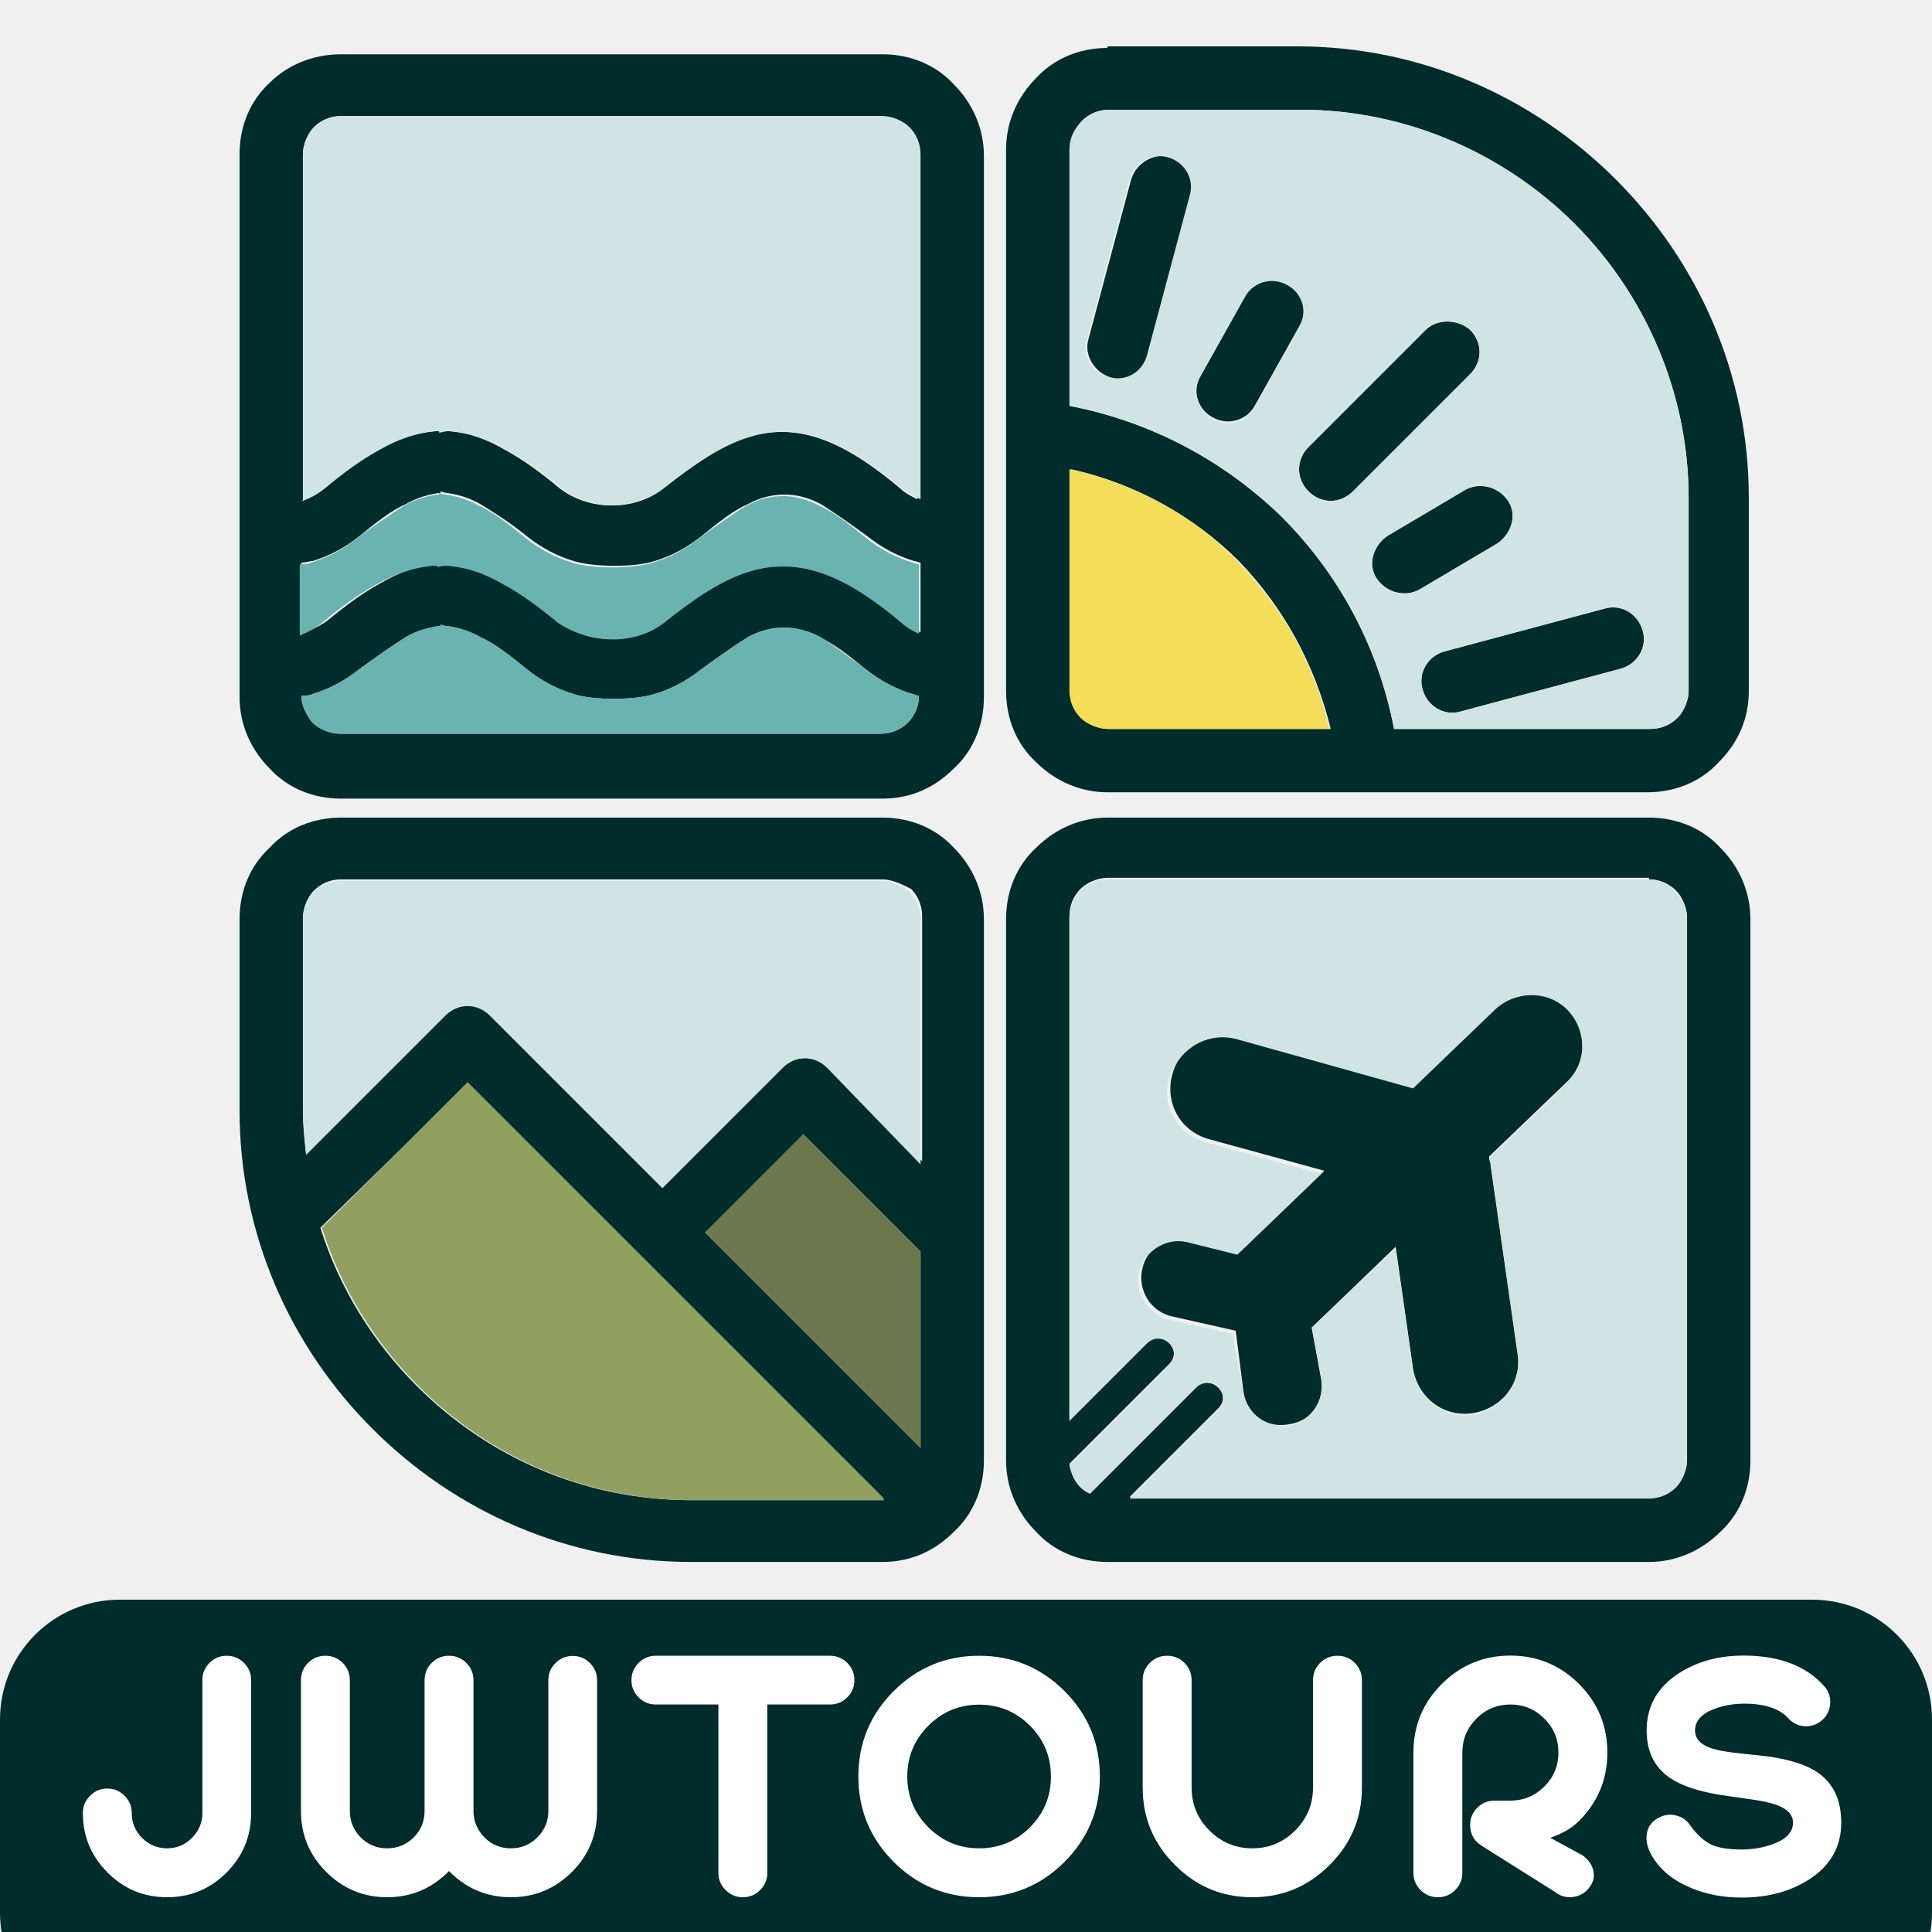
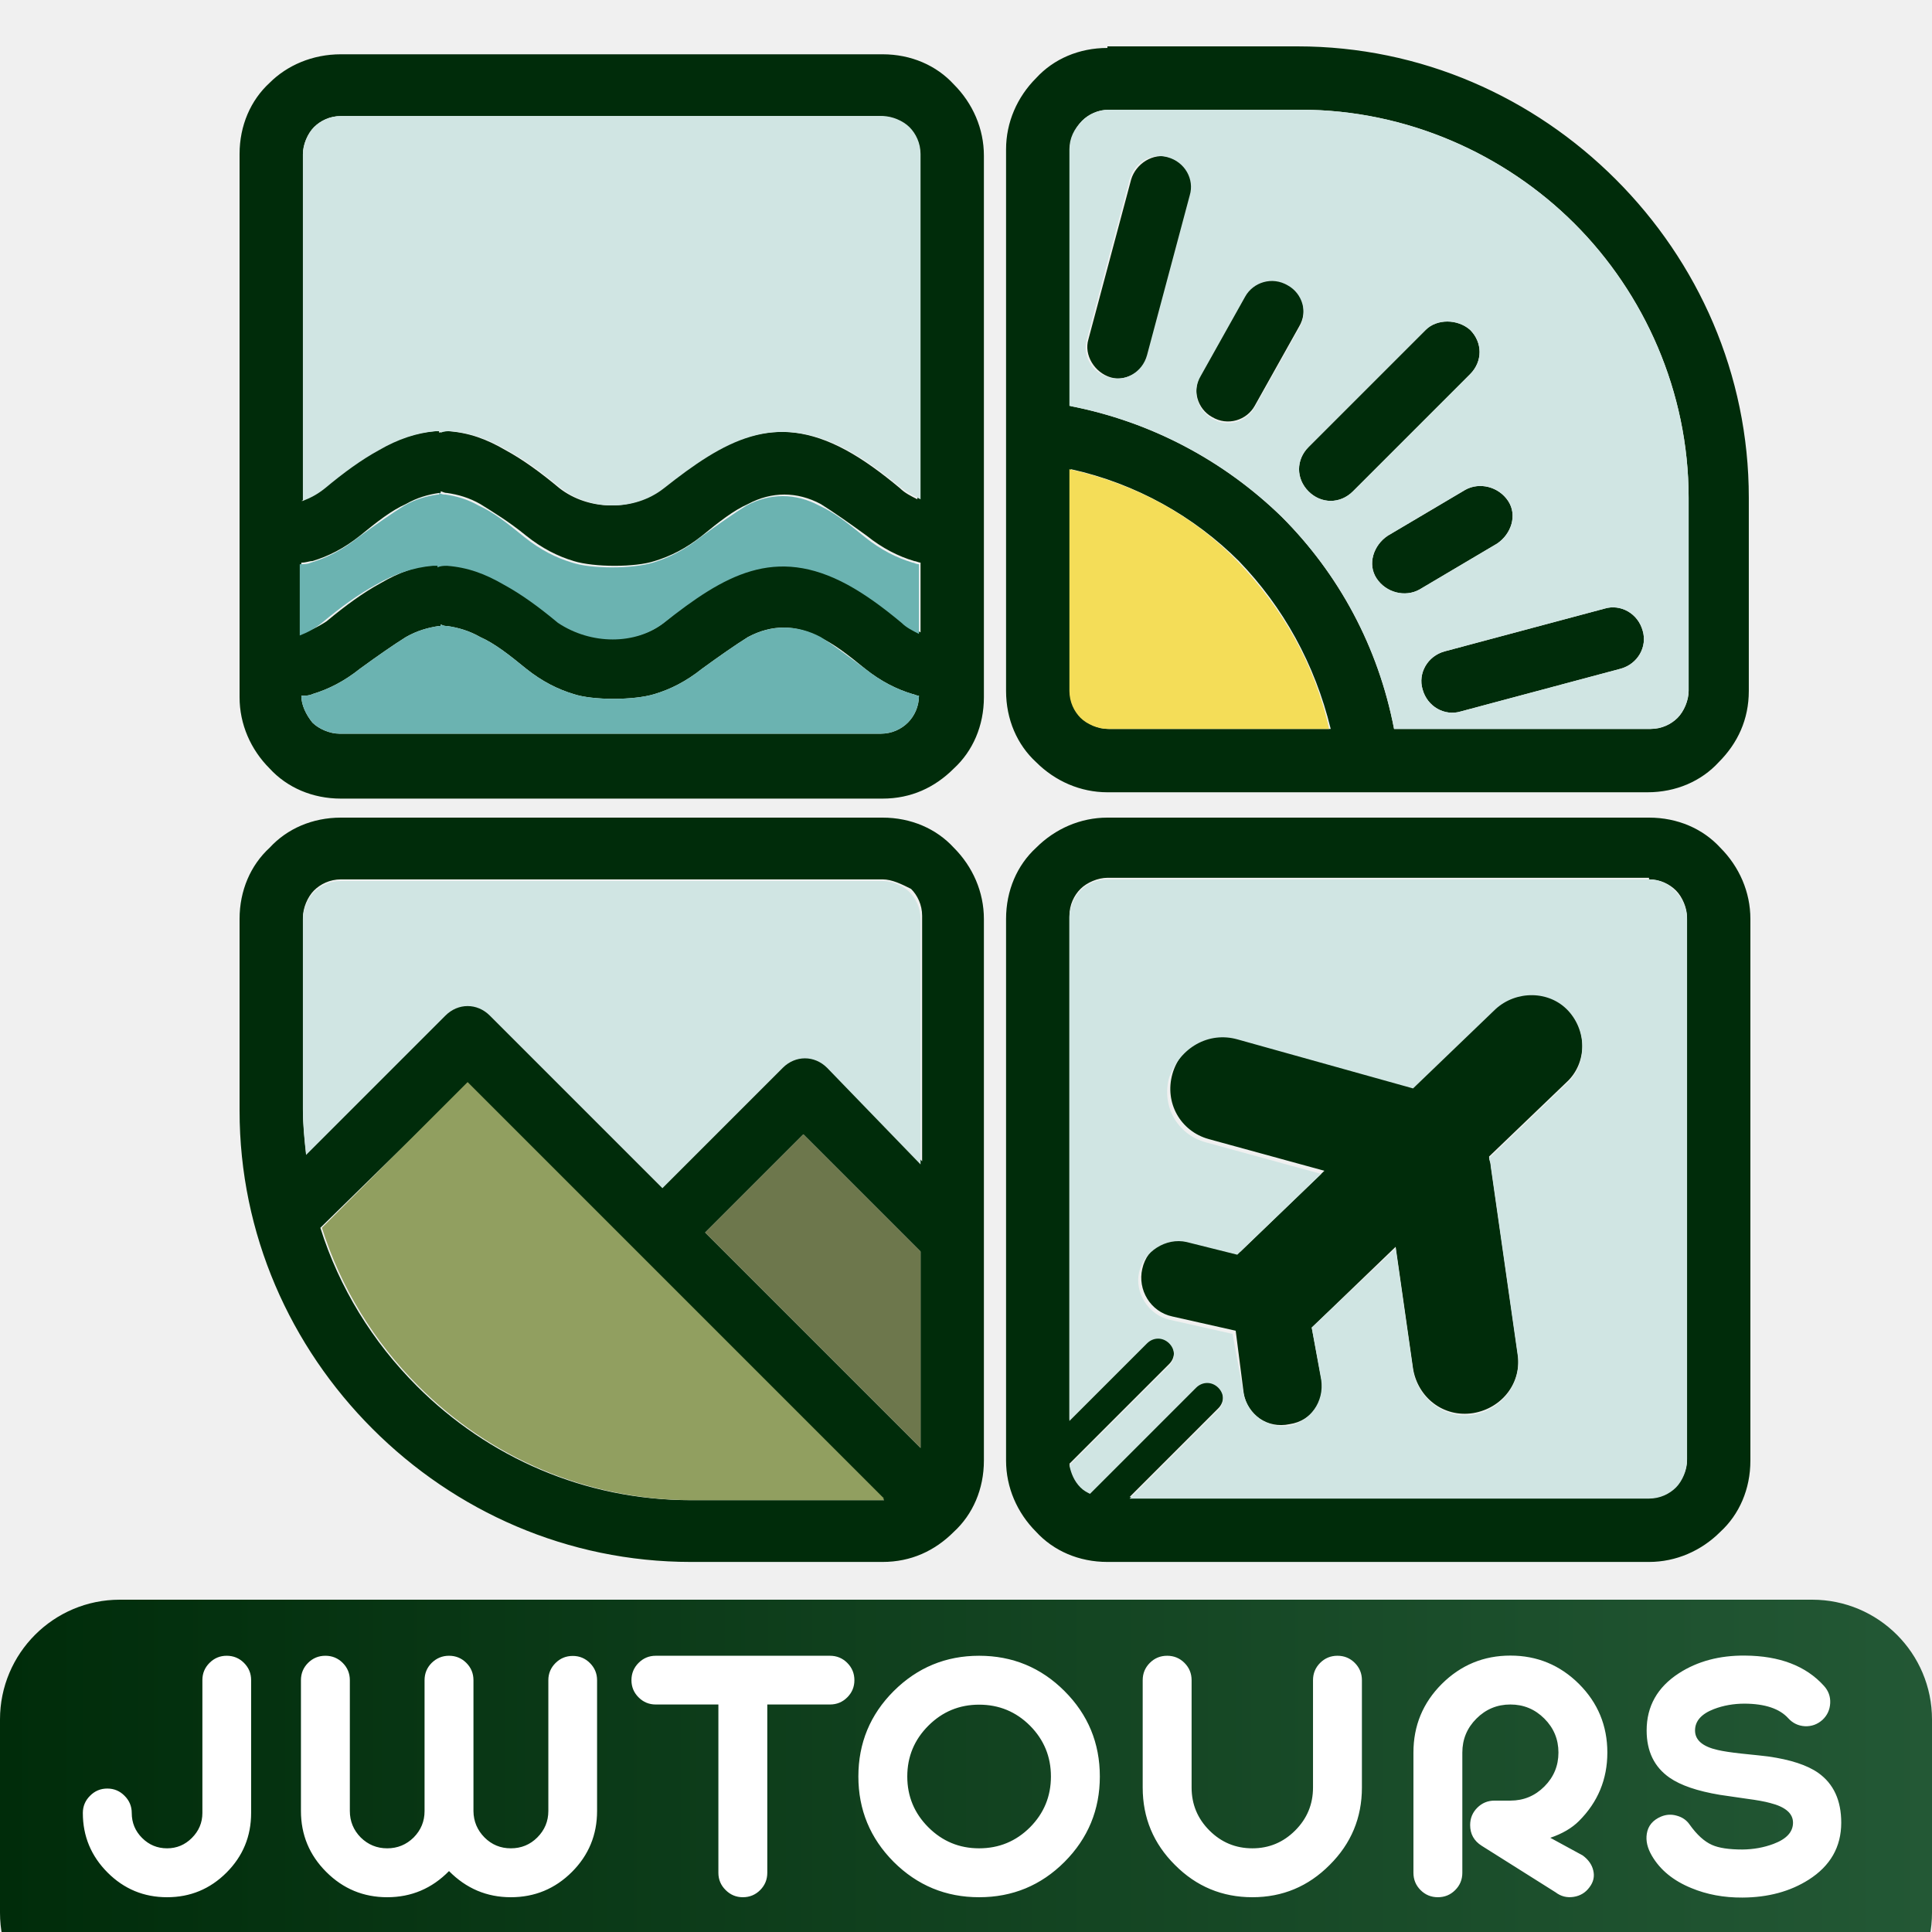
<svg xmlns="http://www.w3.org/2000/svg" width="500" height="500" viewBox="0 0 500 500" fill="none">
-   <g clip-path="url(#clip0_4_188)">
-     <rect y="414" width="500" height="112" rx="31" fill="#002C2C" />
+   <g clip-path="url(#clip0_19_21)">
+     <rect y="414" width="500" height="112" rx="31" fill="url(#paint0_linear_19_21)" />
    <path d="M21.439 469.203C21.439 467.475 22.055 465.995 23.285 464.765C24.516 463.505 26.01 462.875 27.768 462.875C29.525 462.875 31.02 463.505 32.25 464.765C33.48 465.995 34.096 467.475 34.096 469.203C34.096 471.723 34.989 473.876 36.776 475.663C38.563 477.45 40.717 478.344 43.236 478.344C45.727 478.344 47.865 477.45 49.652 475.663C51.469 473.847 52.377 471.693 52.377 469.203V434.794C52.377 433.065 52.992 431.586 54.223 430.355C55.453 429.125 56.933 428.51 58.661 428.51C60.419 428.51 61.913 429.125 63.144 430.355C64.374 431.586 64.989 433.065 64.989 434.794V469.203C64.989 475.238 62.865 480.38 58.617 484.628C54.369 488.876 49.242 491 43.236 491C37.23 491 32.103 488.876 27.855 484.628C23.578 480.351 21.439 475.209 21.439 469.203ZM90.539 468.676C90.539 471.342 91.477 473.627 93.352 475.531C95.256 477.406 97.541 478.344 100.207 478.344C102.873 478.344 105.158 477.406 107.062 475.531C108.938 473.627 109.875 471.356 109.875 468.72V434.838C109.875 433.08 110.49 431.586 111.721 430.355C112.98 429.125 114.475 428.51 116.203 428.51C117.961 428.51 119.455 429.125 120.686 430.355C121.916 431.586 122.531 433.08 122.531 434.838V468.72C122.561 471.356 123.513 473.627 125.388 475.531C127.263 477.406 129.533 478.344 132.199 478.344C134.895 478.344 137.18 477.406 139.055 475.531C140.959 473.627 141.911 471.342 141.911 468.676V434.838C141.911 433.109 142.526 431.63 143.757 430.399C144.987 429.169 146.481 428.554 148.239 428.554C149.968 428.554 151.447 429.169 152.678 430.399C153.908 431.63 154.523 433.109 154.523 434.838V468.676C154.523 474.857 152.355 480.116 148.02 484.452C143.654 488.817 138.381 491 132.199 491C125.988 491 120.656 488.744 116.203 484.232C111.779 488.744 106.447 491 100.207 491C94.055 491 88.796 488.817 84.431 484.452C80.065 480.087 77.883 474.828 77.883 468.676V434.838C77.883 433.08 78.498 431.586 79.728 430.355C80.959 429.125 82.453 428.51 84.211 428.51C85.969 428.51 87.463 429.125 88.693 430.355C89.924 431.586 90.539 433.08 90.539 434.838V468.676ZM214.79 428.51C216.548 428.51 218.042 429.125 219.272 430.355C220.503 431.586 221.118 433.08 221.118 434.838C221.118 436.566 220.503 438.046 219.272 439.276C218.042 440.507 216.548 441.122 214.79 441.122H198.574V484.672C198.574 486.43 197.959 487.924 196.729 489.154C195.498 490.385 194.004 491 192.246 491C190.518 491 189.038 490.385 187.808 489.154C186.548 487.924 185.918 486.43 185.918 484.672V441.122H169.702C167.974 441.122 166.494 440.507 165.264 439.276C164.033 438.046 163.418 436.566 163.418 434.838C163.418 433.08 164.033 431.586 165.264 430.355C166.494 429.125 167.974 428.51 169.702 428.51H214.79ZM253.392 428.51C262.034 428.51 269.402 431.557 275.496 437.65C281.59 443.744 284.637 451.112 284.637 459.755C284.637 468.368 281.59 475.736 275.496 481.859C269.402 487.953 262.034 491 253.392 491C244.778 491 237.41 487.953 231.287 481.859C225.193 475.736 222.146 468.368 222.146 459.755C222.146 451.112 225.193 443.744 231.287 437.65C237.41 431.557 244.778 428.51 253.392 428.51ZM266.575 446.615C262.942 442.982 258.548 441.166 253.392 441.166C248.265 441.166 243.885 442.982 240.252 446.615C236.619 450.248 234.803 454.628 234.803 459.755C234.803 464.882 236.619 469.262 240.252 472.895C243.885 476.527 248.265 478.344 253.392 478.344C258.548 478.344 262.942 476.527 266.575 472.895C270.179 469.262 271.98 464.882 271.98 459.755C271.98 454.628 270.179 450.248 266.575 446.615ZM295.729 434.838C295.729 433.08 296.344 431.586 297.574 430.355C298.805 429.125 300.299 428.51 302.057 428.51C303.814 428.51 305.309 429.125 306.539 430.355C307.77 431.586 308.385 433.08 308.385 434.838V462.611C308.385 466.947 309.923 470.653 312.999 473.729C316.075 476.806 319.781 478.344 324.117 478.344C328.424 478.344 332.115 476.806 335.191 473.729C338.268 470.653 339.806 466.947 339.806 462.611V434.838C339.806 433.08 340.421 431.586 341.651 430.355C342.882 429.125 344.376 428.51 346.134 428.51C347.892 428.51 349.386 429.125 350.616 430.355C351.847 431.586 352.462 433.08 352.462 434.838V462.611C352.462 470.434 349.679 477.113 344.112 482.65C338.575 488.217 331.91 491 324.117 491C316.295 491 309.615 488.217 304.078 482.65C298.512 477.113 295.729 470.434 295.729 462.611V434.838ZM365.795 453.559C365.795 446.615 368.241 440.697 373.134 435.805C378.056 430.912 383.974 428.466 390.888 428.466C397.802 428.466 403.72 430.912 408.642 435.805C413.534 440.697 415.98 446.615 415.98 453.559C415.98 460.473 413.534 466.376 408.642 471.269C406.796 473.114 404.32 474.564 401.215 475.619L409.608 480.189C411.073 481.273 411.981 482.562 412.333 484.057C412.714 485.609 412.392 487.06 411.366 488.407C410.341 489.813 408.964 490.648 407.235 490.912C405.507 491.176 403.954 490.78 402.577 489.726L383.461 477.685C381.469 476.425 380.473 474.638 380.473 472.323C380.473 470.565 381.088 469.071 382.318 467.841C383.549 466.61 385.043 465.995 386.801 465.995H390.888C394.315 465.995 397.245 464.779 399.677 462.348C402.108 459.916 403.324 456.986 403.324 453.559C403.324 450.131 402.108 447.201 399.677 444.77C397.245 442.338 394.315 441.122 390.888 441.122C387.46 441.122 384.53 442.338 382.099 444.77C379.667 447.201 378.451 450.131 378.451 453.559V484.672C378.451 486.43 377.836 487.924 376.605 489.154C375.375 490.385 373.881 491 372.123 491C370.365 491 368.871 490.385 367.641 489.154C366.41 487.924 365.795 486.43 365.795 484.672V453.559ZM472.028 436.288C473.2 437.577 473.742 439.071 473.654 440.771C473.566 442.499 472.893 443.949 471.633 445.121C470.344 446.264 468.85 446.806 467.15 446.747C465.422 446.659 463.972 445.971 462.8 444.682C460.544 442.191 456.779 440.932 451.506 440.902C448.664 440.902 446.013 441.371 443.552 442.309C440.3 443.568 438.674 445.414 438.674 447.846C438.674 450.336 440.637 452.021 444.562 452.899C445.939 453.222 447.961 453.529 450.627 453.822C454.377 454.203 456.691 454.452 457.57 454.569C463.371 455.39 467.707 456.811 470.578 458.832C474.533 461.645 476.511 465.937 476.511 471.708C476.511 477.978 473.698 482.899 468.073 486.474C463.269 489.521 457.556 491.059 450.935 491.088C446.13 491.117 441.721 490.297 437.707 488.627C433.049 486.723 429.65 483.939 427.512 480.277C426.34 478.285 425.9 476.381 426.193 474.564C426.516 472.514 427.746 471.034 429.885 470.126C431.232 469.569 432.595 469.496 433.972 469.906C435.378 470.287 436.477 471.049 437.268 472.191C439.143 474.828 441.076 476.586 443.068 477.465C444.826 478.256 447.448 478.651 450.935 478.651C453.806 478.622 456.486 478.139 458.977 477.201C462.346 475.941 464.03 474.11 464.03 471.708C464.03 469.306 462.053 467.606 458.098 466.61C456.721 466.229 454.699 465.863 452.033 465.512C448.107 464.955 445.793 464.618 445.09 464.501C439.289 463.534 434.953 462.055 432.082 460.062C428.127 457.309 426.149 453.236 426.149 447.846C426.149 441.576 428.933 436.64 434.499 433.036C439.304 429.931 445.002 428.407 451.594 428.466C460.559 428.524 467.37 431.132 472.028 436.288Z" fill="white" />
-     <path fill-rule="evenodd" clip-rule="evenodd" d="M379.226 126.759C382.915 124.71 387.833 125.939 390.292 129.628C392.752 133.317 391.112 138.235 387.423 140.694L367.341 152.58C363.652 154.629 358.734 153.399 356.275 149.711C353.816 146.022 355.455 141.104 359.144 138.645L379.226 126.759ZM321.847 360.375C322.667 366.113 327.995 369.802 333.733 368.572C339.471 367.753 343.159 362.425 341.93 356.687L339.471 343.571L361.193 322.669L365.701 354.228C366.931 361.605 373.488 366.933 381.276 365.703C388.653 364.474 393.981 357.916 392.752 350.129L385.784 301.356C385.784 300.537 385.374 300.127 385.374 299.307L405.457 280.044C410.785 275.126 410.785 266.519 405.867 261.191C400.949 255.863 392.342 255.863 387.014 260.781L365.701 281.274L320.208 268.568C312.83 266.519 305.453 270.617 303.404 277.995C301.354 285.372 305.453 292.749 312.83 294.799L342.749 302.996L321.027 323.898L307.912 320.62C302.584 319.39 296.846 322.669 295.616 328.407C294.387 333.735 297.666 339.473 303.404 340.702L319.798 344.391L321.847 360.375ZM193.563 164.875C190.284 166.925 186.186 169.794 181.677 173.072C177.579 176.351 173.48 178.4 169.382 179.63C164.053 181.269 153.397 181.269 148.479 179.63C144.381 178.4 140.282 176.351 136.183 173.072C131.675 169.384 127.986 166.515 124.298 164.875C121.429 163.236 118.56 162.416 115.691 162.006C115.281 162.006 114.871 162.006 114.051 161.596V162.006C114.051 162.006 114.051 162.006 113.642 162.006C110.773 162.416 107.904 163.236 105.035 164.875C101.756 166.925 97.657 169.794 93.149 173.072C89.05 176.351 84.952 178.4 80.853 179.63C80.034 180.04 79.214 180.04 77.984 180.04C77.984 182.499 79.214 184.958 80.853 187.007C82.493 188.647 85.362 189.876 87.821 189.876H227.991C230.86 189.876 233.319 188.647 234.958 187.007C236.597 185.368 237.827 182.909 237.827 180.04C237.007 180.04 236.597 179.63 236.188 179.63C232.089 178.4 227.991 176.351 223.892 173.072C219.384 169.384 215.695 166.515 212.006 164.875C205.858 161.596 199.711 161.596 193.563 164.875ZM77.984 164.056V145.612C79.214 145.612 80.034 145.202 80.853 145.202C84.952 143.973 89.05 141.923 93.149 138.645C97.657 134.956 101.346 132.087 105.035 130.448C107.904 128.808 110.773 127.988 113.642 127.579C113.642 127.579 113.641 127.579 114.051 127.579V127.169C114.461 127.169 114.871 127.579 115.691 127.579C118.56 127.988 121.429 128.808 124.298 130.448C127.577 132.497 131.675 134.956 136.183 138.645C140.282 141.923 144.381 143.973 148.479 145.202C153.807 146.842 164.463 146.842 169.382 145.202C173.48 143.973 177.579 141.923 181.677 138.645C186.186 134.956 189.874 132.087 193.563 130.448C199.711 127.169 206.268 127.169 212.416 130.448C215.695 132.497 219.794 135.366 224.302 138.645C228.4 141.923 232.499 143.973 236.597 145.202C237.007 145.202 237.827 145.612 238.237 145.612V163.646C236.597 162.826 234.958 162.006 233.729 160.777C228.81 156.678 224.302 153.399 219.794 150.94C200.53 140.284 187.825 148.071 172.251 160.777C164.873 166.925 152.987 166.515 145.61 160.777C140.692 156.678 136.183 153.399 131.675 150.94C126.757 148.071 121.839 146.432 116.92 146.022C116.101 146.022 115.281 146.022 114.461 146.432V146.022C114.051 146.022 113.642 146.022 113.232 146.022C107.904 146.432 103.395 148.071 98.477 150.94C93.969 153.399 89.46 156.678 84.542 160.777C82.083 162.416 80.034 163.236 77.984 164.056ZM77.984 129.628C80.034 128.808 81.673 127.988 83.722 126.349C88.64 122.251 93.149 118.972 97.657 116.513C102.575 113.644 107.494 112.004 112.412 111.594C112.822 111.594 113.232 111.594 113.642 111.594V112.004C114.461 111.594 115.281 111.594 116.101 111.594C121.429 112.004 125.937 113.644 130.855 116.513C135.364 118.972 139.872 122.251 144.79 126.349C152.168 132.087 163.644 132.497 171.431 126.349C187.005 114.053 200.121 106.266 218.974 116.513C223.482 118.972 227.991 122.251 232.909 126.349C234.138 127.579 235.778 128.398 237.417 129.218V39.87C237.417 37.001 236.188 34.542 234.548 32.903C232.909 31.263 230.04 30.034 227.581 30.034H88.231C85.362 30.034 82.903 31.263 81.263 32.903C79.624 34.542 78.394 37.411 78.394 39.87V129.628H77.984ZM286.6 211.599H426.769C434.147 211.599 440.704 214.468 445.213 219.386C450.131 224.304 453 230.862 453 237.829V377.999C453 385.376 450.131 391.934 445.213 396.442C440.295 401.361 433.737 404.23 426.769 404.23H286.6C279.222 404.23 272.665 401.361 268.156 396.442C263.238 391.524 260.369 384.966 260.369 377.999V237.829C260.369 230.452 263.238 223.894 268.156 219.386C273.074 214.468 279.632 211.599 286.6 211.599ZM426.769 227.583C429.638 227.583 432.097 228.812 433.737 230.452C435.376 232.091 436.606 234.96 436.606 237.419V377.589C436.606 380.458 435.376 382.917 433.737 384.557C432.097 386.196 429.229 387.426 426.769 387.426H292.338L315.289 364.474C316.929 362.834 316.929 360.375 315.289 358.736C313.65 357.096 311.191 357.096 309.551 358.736L282.091 386.196C281.271 385.786 280.452 384.966 279.632 384.557C277.993 382.917 277.173 380.868 276.763 378.819L302.584 352.998C304.223 351.359 304.223 348.899 302.584 347.26C300.944 345.621 298.485 345.621 296.846 347.26L276.763 367.343V237.009C276.763 234.14 277.993 231.681 279.632 230.042C281.271 228.403 284.14 227.173 286.6 227.173H426.769V227.583ZM88.231 211.599H228.4C235.778 211.599 242.335 214.468 246.844 219.386C251.762 224.304 254.631 230.862 254.631 237.829V377.999C254.631 385.376 251.762 391.934 246.844 396.442C241.926 401.361 235.778 404.23 228.4 404.23H178.808C146.84 404.23 117.74 391.114 96.428 369.802C75.115 348.49 62 319.39 62 287.421V237.829C62 230.452 64.869 223.894 69.787 219.386C74.296 214.468 80.853 211.599 88.231 211.599ZM228.4 227.583H88.231C85.362 227.583 82.903 228.812 81.263 230.452C79.624 232.091 78.394 234.96 78.394 237.419V287.012C78.394 290.7 78.804 294.799 79.214 298.487L115.281 262.42C118.56 259.142 123.478 259.142 126.757 262.42L171.431 307.094L202.58 275.945C205.858 272.667 210.777 272.667 214.056 275.945L238.647 300.537V237.009C238.647 234.14 237.417 231.681 235.778 230.042C233.319 228.812 230.86 227.583 228.4 227.583ZM82.903 317.751C87.821 333.325 96.428 347.26 107.904 358.736C126.347 377.179 151.348 388.245 178.808 388.245H228.4H228.81L165.693 325.128L121.019 280.454L82.903 317.751ZM276.763 105.037C298.075 109.135 316.929 119.382 331.683 133.726C346.438 148.481 356.684 167.334 360.783 188.647H427.179C430.048 188.647 432.507 187.417 434.147 185.778C435.786 184.138 437.016 181.269 437.016 178.81V128.808C437.016 101.348 425.54 75.937 407.506 57.904C389.473 39.87 364.062 28.394 336.602 28.394H287.009C284.14 28.394 281.681 29.624 280.042 31.263C278.403 32.903 277.173 35.772 277.173 38.231V105.037H276.763ZM344.389 188.647H287.009C284.14 188.647 281.681 187.417 280.042 185.778C278.403 184.138 277.173 181.269 277.173 178.81V121.431C293.977 125.12 309.141 133.726 320.617 145.202C332.093 157.088 340.29 171.843 344.389 188.647ZM286.6 12.41C279.222 12.41 272.665 15.279 268.156 20.197C263.238 25.115 260.369 31.673 260.369 38.641V112.004V178.81C260.369 186.188 263.238 192.745 268.156 197.254C273.074 202.172 279.632 205.041 286.6 205.041H353.406H426.36C433.737 205.041 440.295 202.172 444.803 197.254C449.721 192.335 452.59 186.188 452.59 178.81V128.808C452.59 96.84 439.475 67.74 418.162 46.428C396.85 25.115 367.751 12 335.782 12H286.6V12.41ZM88.231 14.049H228.4C235.778 14.049 242.335 16.918 246.844 21.837C251.762 26.755 254.631 33.312 254.631 40.28V180.45C254.631 187.827 251.762 194.385 246.844 198.893C241.926 203.811 235.778 206.68 228.4 206.68H88.231C80.853 206.68 74.296 203.811 69.787 198.893C64.869 193.975 62 187.417 62 180.45V39.87C62 32.493 64.869 25.935 69.787 21.427C74.296 16.918 80.853 14.049 88.231 14.049ZM238.237 374.72V323.898L207.908 293.569L182.497 318.98L238.237 374.72ZM415.294 157.498C419.392 156.268 423.9 158.727 425.13 163.236C426.36 167.334 423.9 171.843 419.392 173.072L377.997 184.138C373.898 185.368 369.39 182.909 368.16 178.4C366.931 174.302 369.39 169.794 373.898 168.564L415.294 157.498ZM368.98 85.364L338.651 115.693C335.372 118.972 335.372 123.89 338.651 127.169C341.93 130.448 346.848 130.448 350.127 127.169L380.456 96.84C383.735 93.561 383.735 88.643 380.456 85.364C377.177 82.495 371.849 82.495 368.98 85.364ZM292.747 46.428C293.977 42.329 298.485 39.46 302.584 40.69C306.682 41.919 309.551 46.428 308.322 50.526L297.256 91.921C296.026 96.02 291.518 98.889 287.419 97.659C283.321 96.43 280.452 91.921 281.681 87.823L292.747 46.428ZM324.716 105.037C322.667 108.725 317.748 110.365 313.65 107.906C309.961 105.856 308.322 100.938 310.781 96.84L322.257 76.347C324.306 72.658 329.224 71.019 333.323 73.478C337.012 75.527 338.651 80.445 336.192 84.544L324.716 105.037Z" fill="#002C2C" />
-     <path fill-rule="evenodd" clip-rule="evenodd" d="M238.237 129.218V39.87C238.237 37.001 237.007 34.542 235.368 32.902C233.728 31.263 230.859 30.033 228.4 30.033H88.231C85.362 30.033 82.902 31.263 81.263 32.902C79.624 34.542 78.394 37.411 78.394 39.87V129.628C80.443 128.808 82.083 127.988 84.132 126.349C89.05 122.25 93.559 118.972 98.067 116.512C102.985 113.644 107.903 112.004 112.822 111.594C113.232 111.594 113.641 111.594 114.051 111.594V112.004C114.871 111.594 115.691 111.594 116.51 111.594C121.838 112.004 126.347 113.644 131.265 116.512C135.773 118.972 140.282 122.25 145.2 126.349C152.577 132.087 164.053 132.497 171.841 126.349C187.415 114.053 200.53 106.266 219.384 116.512C223.892 118.972 228.4 122.25 233.319 126.349C234.958 127.579 236.597 128.398 238.237 129.218Z" fill="#D0E5E3" />
-     <path fill-rule="evenodd" clip-rule="evenodd" d="M322.257 76.757C324.306 73.068 329.224 71.428 333.323 73.888C337.011 75.937 338.651 80.855 336.192 84.954L324.716 105.446C322.666 109.135 317.748 110.774 313.65 108.315C309.961 106.266 308.322 101.348 310.781 97.249L322.257 76.757ZM307.912 50.526C309.141 46.428 306.682 41.919 302.174 40.69C298.075 39.46 293.567 41.919 292.337 46.428L281.271 87.823C280.042 91.921 282.501 96.43 287.009 97.659C291.108 98.889 295.616 96.43 296.846 91.921L307.912 50.526ZM276.763 38.64V105.036C298.075 109.135 316.929 119.381 331.683 133.726C346.438 148.481 356.684 167.334 360.783 188.647H427.179C430.048 188.647 432.507 187.417 434.147 185.778C435.786 184.138 437.016 181.269 437.016 178.81V128.808C437.016 101.348 425.54 75.937 407.506 57.903C389.473 39.87 364.062 28.394 336.602 28.394H287.009C284.14 28.394 281.681 29.623 280.042 31.263C277.993 33.312 276.763 35.771 276.763 38.64ZM368.98 85.364L338.651 115.693C335.372 118.972 335.372 123.89 338.651 127.169C341.93 130.447 346.848 130.447 350.127 127.169L380.456 96.839C383.735 93.561 383.735 88.642 380.456 85.364C377.177 82.495 371.849 82.495 368.98 85.364ZM379.226 126.759C382.915 124.709 387.833 125.939 390.292 129.628C392.751 133.316 391.112 138.235 387.423 140.694L367.341 152.579C363.652 154.629 358.734 153.399 356.275 149.71C353.815 146.022 355.455 141.104 359.143 138.644L379.226 126.759ZM415.293 157.498C419.392 156.268 423.9 158.727 425.13 163.236C426.359 167.334 423.9 171.843 419.392 173.072L377.997 184.138C373.898 185.368 369.39 182.909 368.16 178.4C366.931 174.302 369.39 169.793 373.898 168.564L415.293 157.498Z" fill="#D0E5E3" />
+     <path fill-rule="evenodd" clip-rule="evenodd" d="M379.226 126.759C382.915 124.71 387.833 125.939 390.292 129.628C392.752 133.317 391.112 138.235 387.423 140.694L367.341 152.58C363.652 154.629 358.734 153.399 356.275 149.711C353.816 146.022 355.455 141.104 359.144 138.645L379.226 126.759ZM321.847 360.375C322.667 366.113 327.995 369.802 333.733 368.572C339.471 367.753 343.159 362.425 341.93 356.687L339.471 343.571L361.193 322.669L365.701 354.228C366.931 361.605 373.488 366.933 381.276 365.703C388.653 364.474 393.981 357.916 392.752 350.129L385.784 301.356C385.784 300.537 385.374 300.127 385.374 299.307L405.457 280.044C410.785 275.126 410.785 266.519 405.867 261.191C400.949 255.863 392.342 255.863 387.014 260.781L365.701 281.274L320.208 268.568C312.83 266.519 305.453 270.617 303.404 277.995C301.354 285.372 305.453 292.749 312.83 294.799L342.749 302.996L321.027 323.898L307.912 320.619C302.584 319.39 296.846 322.669 295.616 328.407C294.387 333.735 297.666 339.473 303.404 340.702L319.798 344.391L321.847 360.375ZM193.563 164.875C190.284 166.925 186.186 169.794 181.677 173.072C177.579 176.351 173.48 178.4 169.382 179.63C164.053 181.269 153.397 181.269 148.479 179.63C144.381 178.4 140.282 176.351 136.183 173.072C131.675 169.384 127.986 166.515 124.298 164.875C121.429 163.236 118.56 162.416 115.691 162.006C115.281 162.006 114.871 162.006 114.051 161.596V162.006C114.051 162.006 114.051 162.006 113.642 162.006C110.773 162.416 107.904 163.236 105.035 164.875C101.756 166.925 97.657 169.794 93.149 173.072C89.05 176.351 84.952 178.4 80.853 179.63C80.034 180.04 79.214 180.04 77.984 180.04C77.984 182.499 79.214 184.958 80.853 187.007C82.493 188.647 85.362 189.876 87.821 189.876H227.991C230.86 189.876 233.319 188.647 234.958 187.007C236.597 185.368 237.827 182.909 237.827 180.04C237.007 180.04 236.597 179.63 236.188 179.63C232.089 178.4 227.991 176.351 223.892 173.072C219.384 169.384 215.695 166.515 212.006 164.875C205.858 161.596 199.711 161.596 193.563 164.875ZM77.984 164.056V145.612C79.214 145.612 80.034 145.202 80.853 145.202C84.952 143.973 89.05 141.923 93.149 138.645C97.657 134.956 101.346 132.087 105.035 130.448C107.904 128.808 110.773 127.988 113.642 127.579C113.642 127.579 113.641 127.579 114.051 127.579V127.169C114.461 127.169 114.871 127.579 115.691 127.579C118.56 127.988 121.429 128.808 124.298 130.448C127.577 132.497 131.675 134.956 136.183 138.645C140.282 141.923 144.381 143.973 148.479 145.202C153.807 146.842 164.463 146.842 169.382 145.202C173.48 143.973 177.579 141.923 181.677 138.645C186.186 134.956 189.874 132.087 193.563 130.448C199.711 127.169 206.268 127.169 212.416 130.448C215.695 132.497 219.794 135.366 224.302 138.645C228.4 141.923 232.499 143.973 236.597 145.202C237.007 145.202 237.827 145.612 238.237 145.612V163.646C236.597 162.826 234.958 162.006 233.728 160.777C228.81 156.678 224.302 153.399 219.794 150.94C200.53 140.284 187.825 148.071 172.251 160.777C164.873 166.925 152.987 166.515 145.61 160.777C140.692 156.678 136.183 153.399 131.675 150.94C126.757 148.071 121.839 146.432 116.92 146.022C116.101 146.022 115.281 146.022 114.461 146.432V146.022C114.051 146.022 113.642 146.022 113.232 146.022C107.904 146.432 103.395 148.071 98.477 150.94C93.969 153.399 89.46 156.678 84.542 160.777C82.083 162.416 80.034 163.236 77.984 164.056ZM77.984 129.628C80.034 128.808 81.673 127.988 83.722 126.349C88.64 122.251 93.149 118.972 97.657 116.513C102.575 113.644 107.494 112.004 112.412 111.594C112.822 111.594 113.232 111.594 113.642 111.594V112.004C114.461 111.594 115.281 111.594 116.101 111.594C121.429 112.004 125.937 113.644 130.855 116.513C135.364 118.972 139.872 122.251 144.79 126.349C152.168 132.087 163.644 132.497 171.431 126.349C187.005 114.053 200.121 106.266 218.974 116.513C223.482 118.972 227.991 122.251 232.909 126.349C234.138 127.579 235.778 128.398 237.417 129.218V39.87C237.417 37.001 236.188 34.542 234.548 32.903C232.909 31.263 230.04 30.034 227.581 30.034H88.231C85.362 30.034 82.903 31.263 81.263 32.903C79.624 34.542 78.394 37.411 78.394 39.87V129.628H77.984ZM286.6 211.599H426.769C434.147 211.599 440.704 214.468 445.213 219.386C450.131 224.304 453 230.862 453 237.829V377.999C453 385.376 450.131 391.934 445.213 396.442C440.295 401.361 433.737 404.23 426.769 404.23H286.6C279.222 404.23 272.665 401.361 268.156 396.442C263.238 391.524 260.369 384.966 260.369 377.999V237.829C260.369 230.452 263.238 223.894 268.156 219.386C273.074 214.468 279.632 211.599 286.6 211.599ZM426.769 227.583C429.638 227.583 432.097 228.812 433.737 230.452C435.376 232.091 436.606 234.96 436.606 237.419V377.589C436.606 380.458 435.376 382.917 433.737 384.557C432.097 386.196 429.229 387.426 426.769 387.426H292.338L315.289 364.474C316.929 362.834 316.929 360.375 315.289 358.736C313.65 357.096 311.191 357.096 309.551 358.736L282.091 386.196C281.271 385.786 280.452 384.966 279.632 384.557C277.993 382.917 277.173 380.868 276.763 378.819L302.584 352.998C304.223 351.359 304.223 348.899 302.584 347.26C300.944 345.621 298.485 345.621 296.846 347.26L276.763 367.343V237.009C276.763 234.14 277.993 231.681 279.632 230.042C281.271 228.403 284.14 227.173 286.6 227.173H426.769V227.583ZM88.231 211.599H228.4C235.778 211.599 242.335 214.468 246.844 219.386C251.762 224.304 254.631 230.862 254.631 237.829V377.999C254.631 385.376 251.762 391.934 246.844 396.442C241.926 401.361 235.778 404.23 228.4 404.23H178.808C146.84 404.23 117.74 391.114 96.428 369.802C75.115 348.49 62 319.39 62 287.421V237.829C62 230.452 64.869 223.894 69.787 219.386C74.296 214.468 80.853 211.599 88.231 211.599ZM228.4 227.583H88.231C85.362 227.583 82.903 228.812 81.263 230.452C79.624 232.091 78.394 234.96 78.394 237.419V287.012C78.394 290.7 78.804 294.799 79.214 298.487L115.281 262.42C118.56 259.142 123.478 259.142 126.757 262.42L171.431 307.094L202.58 275.946C205.858 272.667 210.777 272.667 214.056 275.946L238.647 300.537V237.009C238.647 234.14 237.417 231.681 235.778 230.042C233.319 228.812 230.86 227.583 228.4 227.583ZM82.903 317.751C87.821 333.325 96.428 347.26 107.904 358.736C126.347 377.179 151.348 388.245 178.808 388.245H228.4H228.81L165.693 325.128L121.019 280.454L82.903 317.751ZM276.763 105.037C298.075 109.135 316.929 119.382 331.683 133.726C346.438 148.481 356.684 167.334 360.783 188.647H427.179C430.048 188.647 432.507 187.417 434.147 185.778C435.786 184.138 437.016 181.269 437.016 178.81V128.808C437.016 101.348 425.54 75.937 407.506 57.904C389.473 39.87 364.062 28.394 336.602 28.394H287.009C284.14 28.394 281.681 29.624 280.042 31.263C278.403 32.903 277.173 35.772 277.173 38.231V105.037H276.763ZM344.389 188.647H287.009C284.14 188.647 281.681 187.417 280.042 185.778C278.403 184.138 277.173 181.269 277.173 178.81V121.431C293.977 125.12 309.141 133.726 320.617 145.202C332.093 157.088 340.29 171.843 344.389 188.647ZM286.6 12.41C279.222 12.41 272.665 15.279 268.156 20.197C263.238 25.115 260.369 31.673 260.369 38.641V112.004V178.81C260.369 186.188 263.238 192.745 268.156 197.254C273.074 202.172 279.632 205.041 286.6 205.041H353.406H426.36C433.737 205.041 440.295 202.172 444.803 197.254C449.721 192.335 452.59 186.188 452.59 178.81V128.808C452.59 96.84 439.475 67.74 418.162 46.428C396.85 25.115 367.751 12 335.782 12H286.6V12.41ZM88.231 14.049H228.4C235.778 14.049 242.335 16.918 246.844 21.837C251.762 26.755 254.631 33.312 254.631 40.28V180.45C254.631 187.827 251.762 194.385 246.844 198.893C241.926 203.811 235.778 206.68 228.4 206.68H88.231C80.853 206.68 74.296 203.811 69.787 198.893C64.869 193.975 62 187.417 62 180.45V39.87C62 32.493 64.869 25.935 69.787 21.427C74.296 16.918 80.853 14.049 88.231 14.049ZM238.237 374.72V323.898L207.908 293.569L182.497 318.98L238.237 374.72ZM415.294 157.498C419.392 156.268 423.9 158.727 425.13 163.236C426.36 167.334 423.9 171.843 419.392 173.072L377.997 184.138C373.898 185.368 369.39 182.909 368.16 178.4C366.931 174.302 369.39 169.794 373.898 168.564L415.294 157.498ZM368.98 85.364L338.651 115.693C335.372 118.972 335.372 123.89 338.651 127.169C341.93 130.448 346.848 130.448 350.127 127.169L380.456 96.84C383.735 93.561 383.735 88.643 380.456 85.364C377.177 82.495 371.849 82.495 368.98 85.364ZM292.747 46.428C293.977 42.329 298.485 39.46 302.584 40.69C306.682 41.919 309.551 46.428 308.322 50.526L297.256 91.921C296.026 96.02 291.518 98.889 287.419 97.659C283.321 96.43 280.452 91.921 281.681 87.823L292.747 46.428ZM324.716 105.037C322.667 108.725 317.748 110.365 313.65 107.906C309.961 105.856 308.322 100.938 310.781 96.84L322.257 76.347C324.306 72.658 329.224 71.019 333.323 73.478C337.012 75.527 338.651 80.445 336.192 84.544L324.716 105.037Z" fill="#002C0A" />
+     <path fill-rule="evenodd" clip-rule="evenodd" d="M238.237 129.218V39.87C238.237 37.001 237.007 34.542 235.368 32.902C233.728 31.263 230.859 30.033 228.4 30.033H88.231C85.362 30.033 82.902 31.263 81.263 32.902C79.624 34.542 78.394 37.411 78.394 39.87V129.628C80.443 128.808 82.083 127.988 84.132 126.349C89.05 122.25 93.559 118.972 98.067 116.512C102.985 113.643 107.903 112.004 112.822 111.594C113.232 111.594 113.641 111.594 114.051 111.594V112.004C114.871 111.594 115.691 111.594 116.51 111.594C121.838 112.004 126.347 113.643 131.265 116.512C135.773 118.972 140.282 122.25 145.2 126.349C152.577 132.087 164.053 132.497 171.841 126.349C187.415 114.053 200.53 106.266 219.384 116.512C223.892 118.972 228.4 122.25 233.319 126.349C234.958 127.578 236.597 128.398 238.237 129.218Z" fill="#D0E5E3" />
+     <path fill-rule="evenodd" clip-rule="evenodd" d="M322.257 76.757C324.306 73.068 329.224 71.428 333.323 73.888C337.011 75.937 338.651 80.855 336.192 84.954L324.716 105.446C322.666 109.135 317.748 110.774 313.65 108.315C309.961 106.266 308.322 101.348 310.781 97.249L322.257 76.757ZM307.912 50.526C309.141 46.428 306.682 41.919 302.174 40.69C298.075 39.46 293.567 41.919 292.337 46.428L281.271 87.823C280.042 91.921 282.501 96.43 287.009 97.659C291.108 98.889 295.616 96.43 296.846 91.921L307.912 50.526ZM276.763 38.64V105.037C298.075 109.135 316.929 119.381 331.683 133.726C346.438 148.481 356.684 167.334 360.783 188.647H427.179C430.048 188.647 432.507 187.417 434.147 185.778C435.786 184.138 437.016 181.269 437.016 178.81V128.808C437.016 101.348 425.54 75.937 407.506 57.903C389.473 39.87 364.062 28.394 336.602 28.394H287.009C284.14 28.394 281.681 29.623 280.042 31.263C277.993 33.312 276.763 35.771 276.763 38.64ZM368.98 85.364L338.651 115.693C335.372 118.972 335.372 123.89 338.651 127.169C341.93 130.447 346.848 130.447 350.127 127.169L380.456 96.839C383.735 93.561 383.735 88.642 380.456 85.364C377.177 82.495 371.849 82.495 368.98 85.364ZM379.226 126.759C382.915 124.709 387.833 125.939 390.292 129.628C392.751 133.316 391.112 138.235 387.423 140.694L367.341 152.579C363.652 154.629 358.734 153.399 356.275 149.71C353.815 146.022 355.455 141.104 359.143 138.644L379.226 126.759ZM415.293 157.498C419.392 156.268 423.9 158.727 425.13 163.236C426.359 167.334 423.9 171.843 419.392 173.072L377.997 184.138C373.898 185.368 369.39 182.909 368.16 178.4C366.931 174.302 369.39 169.793 373.898 168.564L415.293 157.498Z" fill="#D0E5E3" />
    <path fill-rule="evenodd" clip-rule="evenodd" d="M426.769 227.583H286.599C283.73 227.583 281.271 228.812 279.632 230.452C277.992 232.091 276.763 234.96 276.763 237.419V367.753L296.846 347.67C298.485 346.03 300.944 346.03 302.584 347.67C304.223 349.309 304.223 351.768 302.584 353.408L276.763 379.229C277.173 381.278 277.992 383.327 279.632 384.967C280.452 385.786 281.271 386.196 282.091 386.606L309.551 359.146C311.191 357.506 313.65 357.506 315.289 359.146C316.929 360.785 316.929 363.244 315.289 364.884L292.337 387.835H426.769C429.638 387.835 432.097 386.606 433.737 384.967C435.376 383.327 436.606 380.458 436.606 377.999V237.829C436.606 234.96 435.376 232.501 433.737 230.862C432.097 228.812 429.638 227.583 426.769 227.583ZM320.207 268.978L365.701 281.683L387.014 261.191C392.342 256.273 400.948 256.273 405.867 261.601C410.785 266.929 410.785 275.536 405.457 280.454L385.374 299.717C385.374 300.127 385.784 300.947 385.784 301.766L392.751 350.539C393.981 357.916 388.653 364.884 381.276 366.113C373.898 367.343 366.931 362.015 365.701 354.637L361.193 323.079L339.471 343.571L341.93 357.096C342.749 362.834 339.061 367.753 333.733 368.982C327.995 369.802 323.076 366.113 321.847 360.785L318.978 345.211L302.584 341.522C297.256 340.292 293.567 334.555 294.797 329.226C296.026 323.898 301.764 320.21 307.092 321.439L320.207 324.718L341.93 303.816L312.01 295.618C304.633 293.569 300.534 286.192 302.584 278.814C305.453 271.027 312.83 266.929 320.207 268.978Z" fill="#D0E5E3" />
    <path fill-rule="evenodd" clip-rule="evenodd" d="M238.237 301.356V237.829C238.237 234.96 237.007 232.501 235.368 230.862C233.728 229.222 230.859 227.993 228.4 227.993H88.231C85.362 227.993 82.902 229.222 81.263 230.862C79.624 232.501 78.394 235.37 78.394 237.829V287.421C78.394 291.11 78.804 295.209 79.214 298.897L115.281 262.83C118.56 259.551 123.478 259.551 126.757 262.83L171.431 307.504L202.58 276.355C205.858 273.076 210.777 273.076 214.055 276.355L238.237 301.356Z" fill="#D0E5E3" />
    <path fill-rule="evenodd" clip-rule="evenodd" d="M171.841 161.187C187.415 148.891 200.53 141.104 219.384 151.35C223.892 153.809 228.4 157.088 233.319 161.187C234.548 162.416 236.188 163.236 237.827 164.056V146.022C237.007 146.022 236.598 145.612 236.188 145.612C232.089 144.383 227.991 142.333 223.892 139.054C219.384 135.366 215.695 132.497 212.006 130.857C205.859 127.579 199.301 127.579 193.153 130.857C189.874 132.907 185.776 135.776 181.267 139.054C177.169 142.333 173.07 144.383 168.972 145.612C163.644 147.252 152.987 147.252 148.069 145.612C143.971 144.383 139.872 142.333 135.774 139.054C131.265 135.366 127.577 132.497 123.888 130.857C121.019 129.218 118.15 128.398 115.281 127.988C114.871 127.988 114.461 127.988 113.642 127.579V127.988C113.642 127.988 113.642 127.988 113.232 127.988C110.363 128.398 107.494 129.218 104.625 130.857C101.346 132.907 97.247 135.776 92.739 139.054C88.641 142.333 84.542 144.383 80.444 145.612C79.624 146.022 78.804 146.022 77.575 146.022V164.465C79.624 163.646 81.263 162.826 83.312 161.187C88.231 157.088 92.739 153.809 97.247 151.35C102.166 148.481 107.084 146.842 112.002 146.432C112.412 146.432 112.822 146.432 113.232 146.432V146.842C114.051 146.432 114.871 146.432 115.691 146.432C121.019 146.842 125.527 148.481 130.446 151.35C134.954 153.809 139.462 157.088 144.381 161.187C152.987 166.925 164.463 166.925 171.841 161.187Z" fill="#6BB3B1" />
    <path fill-rule="evenodd" clip-rule="evenodd" d="M212.416 164.875C206.268 161.596 199.711 161.596 193.563 164.875C190.284 166.925 186.186 169.794 181.677 173.072C177.579 176.351 173.48 178.4 169.382 179.63C164.054 181.269 153.397 181.269 148.479 179.63C144.381 178.4 140.282 176.351 136.184 173.072C131.675 169.384 127.986 166.515 124.298 164.875C121.429 163.236 118.56 162.416 115.691 162.006C115.281 162.006 114.871 162.006 114.051 161.596V162.006C114.051 162.006 114.051 162.006 113.642 162.006C110.773 162.416 107.904 163.236 105.035 164.875C101.756 166.925 97.657 169.794 93.149 173.072C89.05 176.351 84.952 178.4 80.853 179.63C80.034 180.04 79.214 180.04 77.984 180.04C77.984 182.499 79.214 184.958 80.853 187.007C82.493 188.647 85.362 189.876 87.821 189.876H227.991C230.86 189.876 233.319 188.647 234.958 187.007C236.598 185.368 237.827 182.909 237.827 180.04C237.007 180.04 236.598 179.63 236.188 179.63C232.089 178.4 227.991 176.351 223.892 173.072C219.384 169.794 215.695 166.925 212.416 164.875Z" fill="#6BB3B1" />
    <path fill-rule="evenodd" clip-rule="evenodd" d="M276.763 121.431V178.81C276.763 181.679 277.992 184.138 279.632 185.778C281.271 187.417 284.14 188.647 286.599 188.647H343.979C340.29 171.843 331.683 157.088 320.207 145.202C308.732 133.317 293.567 125.12 276.763 121.431Z" fill="#F4DD58" />
    <path fill-rule="evenodd" clip-rule="evenodd" d="M238.237 323.898L207.908 293.569L182.497 318.98L238.237 374.72V323.898Z" fill="#6D774C" />
    <path fill-rule="evenodd" clip-rule="evenodd" d="M228.81 387.835L165.693 324.718L121.019 280.044L83.312 317.75C88.231 333.325 96.837 347.26 108.313 358.736C126.757 377.179 151.758 388.245 179.218 388.245H228.81C228.4 387.835 228.4 387.835 228.81 387.835Z" fill="#919F60" />
  </g>
  <defs>
-     <clipPath id="clip0_4_188">
+     <linearGradient id="paint0_linear_19_21" x1="0" y1="470" x2="500" y2="470" gradientUnits="userSpaceOnUse">
+       <stop stop-color="#002C0A" />
+       <stop offset="1" stop-color="#235835" />
+     </linearGradient>
+     <clipPath id="clip0_19_21">
      <rect width="500" height="500" fill="white" />
    </clipPath>
  </defs>
</svg>
